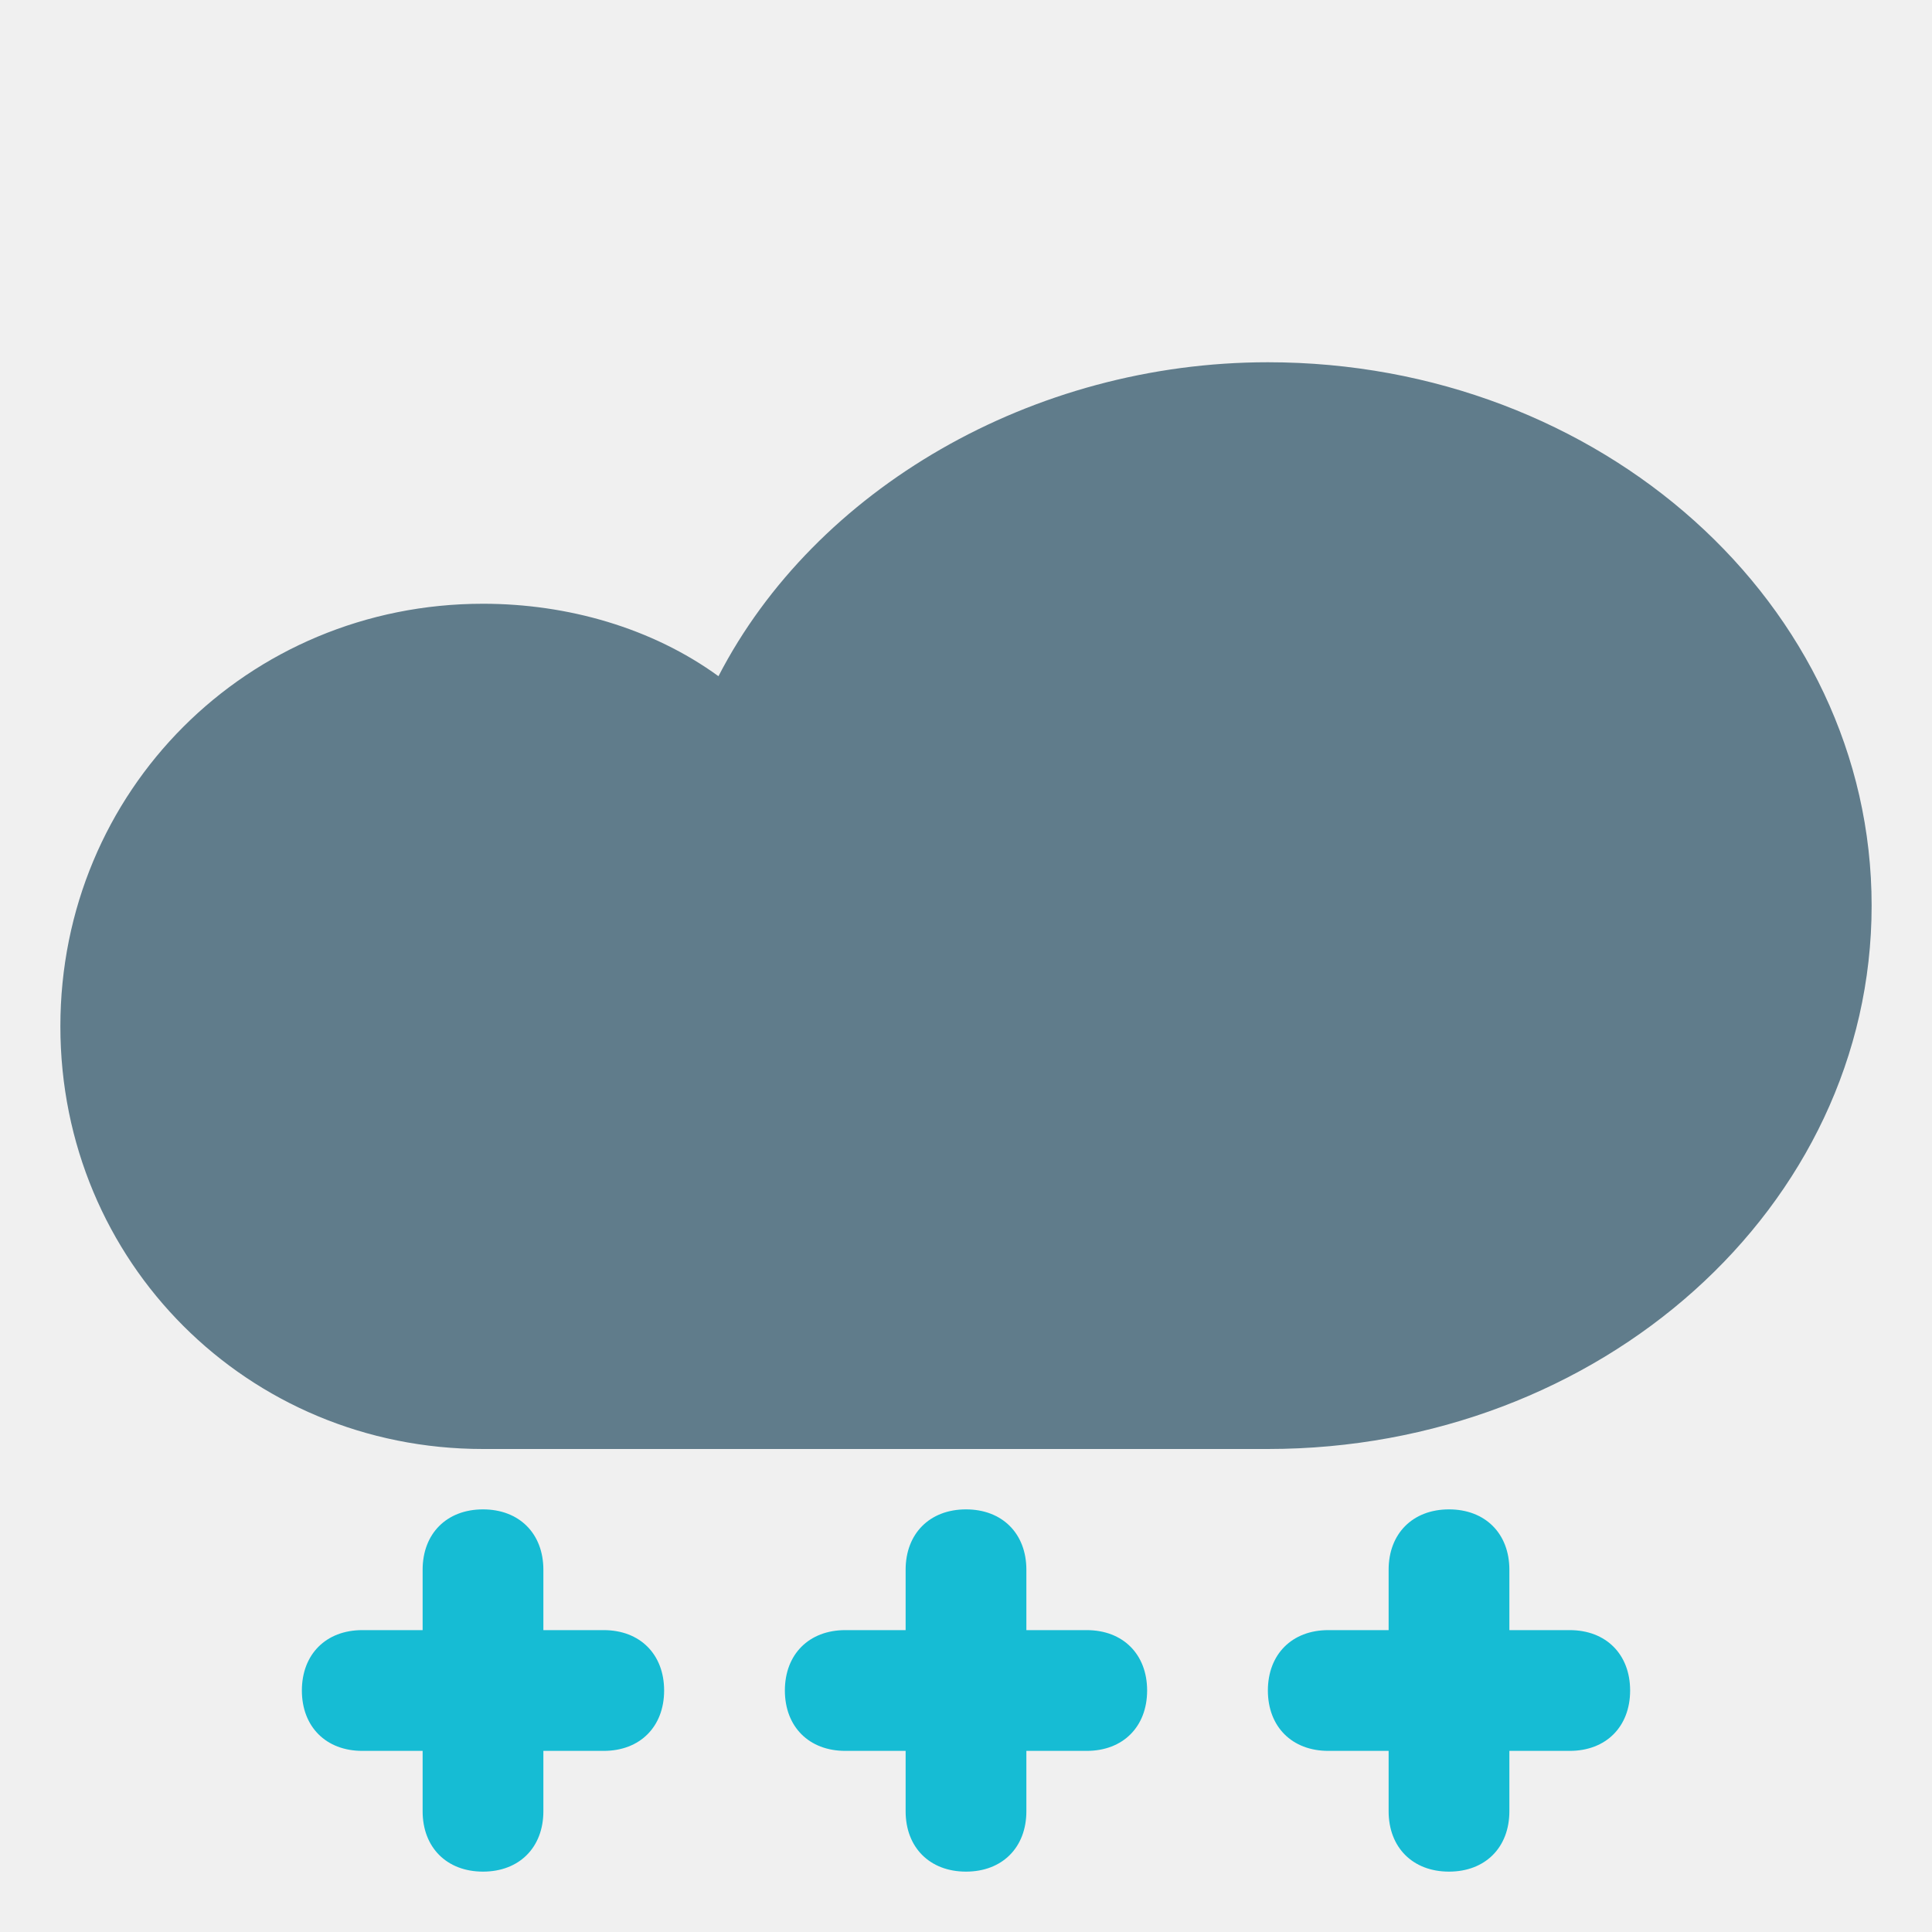
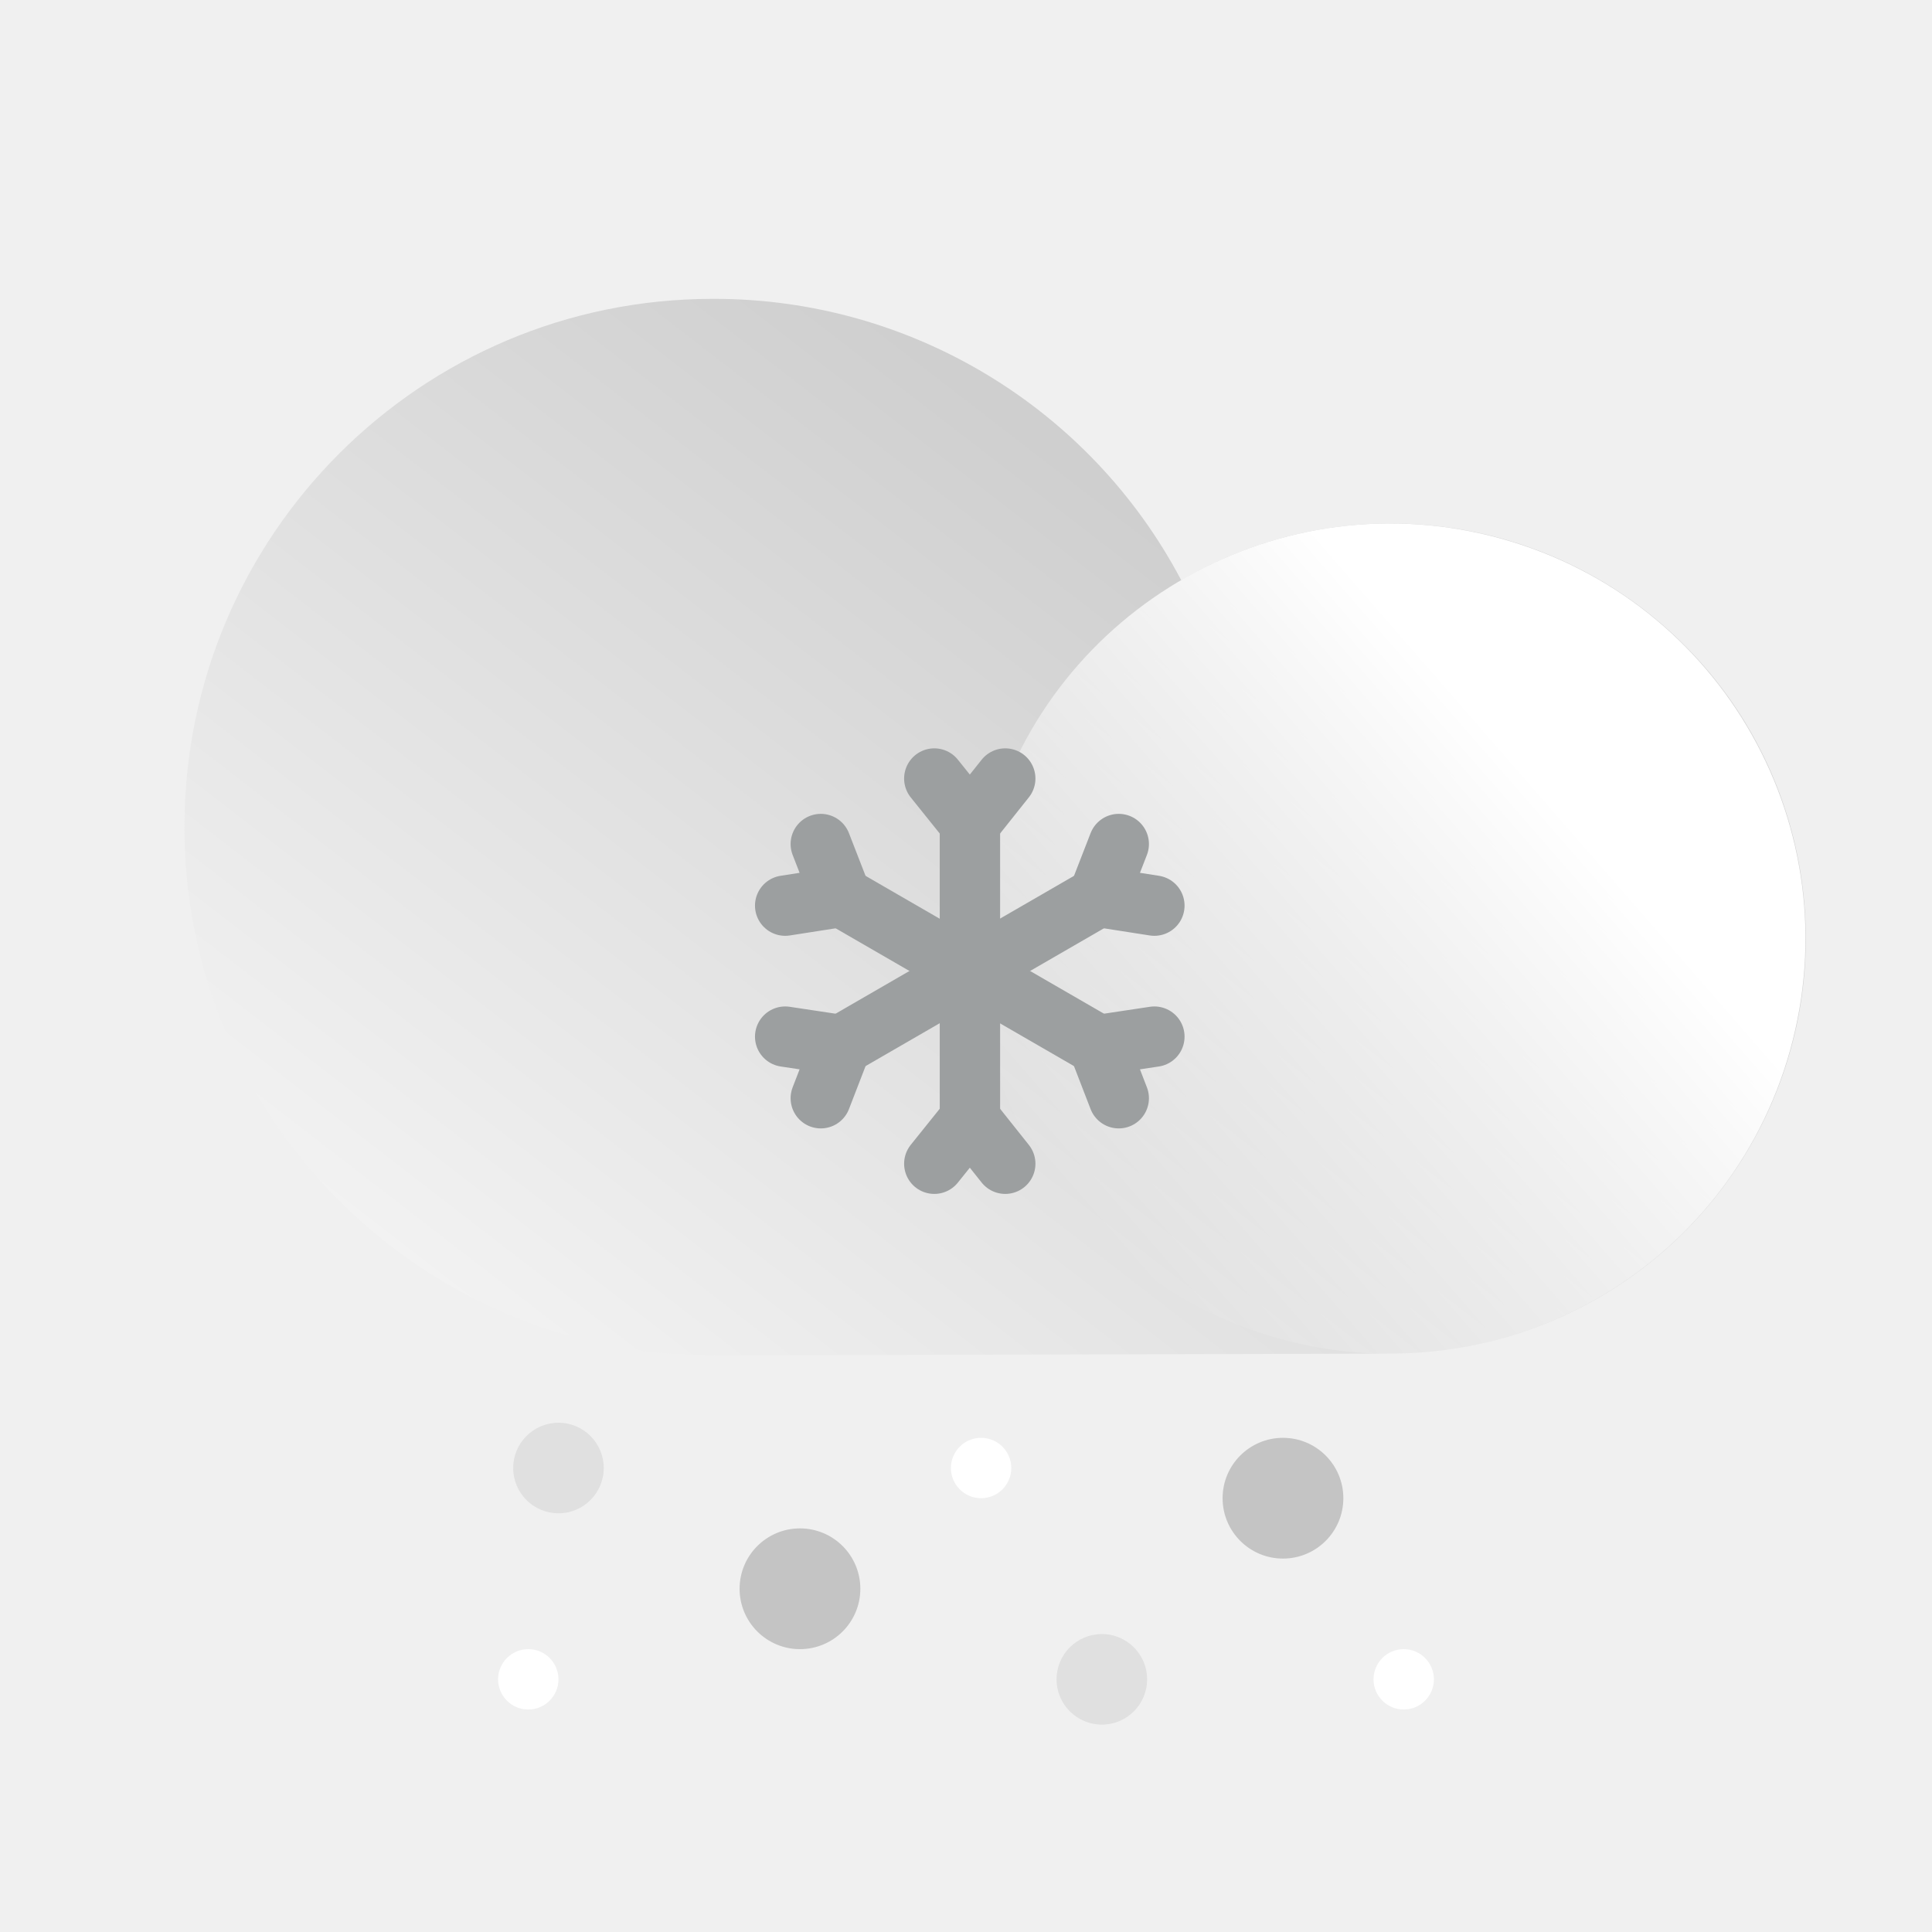
- <svg xmlns="http://www.w3.org/2000/svg" width="800px" height="800px" viewBox="0 0 32 32" enable-background="new 0 0 32 32" version="1.1" xml:space="preserve">
-   <g id="Layer_2" />
-   <g id="Layer_3" />
-   <g id="Layer_4" />
-   <g id="Layer_5" />
-   <g id="Layer_6" />
-   <g id="Layer_7" />
-   <g id="Layer_8" />
-   <g id="Layer_9" />
-   <g id="Layer_10" />
-   <g id="Layer_11" />
-   <g id="Layer_12" />
-   <g id="Layer_13" />
-   <g id="Layer_14" />
-   <g id="Layer_15" />
-   <g id="Layer_16" />
-   <g id="Layer_17" />
-   <g id="Layer_18" />
-   <g id="Layer_19" />
-   <g id="Layer_20" />
-   <g id="Layer_21" />
-   <g id="Layer_22" />
-   <g id="Layer_23">
-     <g>
-       <path d="M31,15c0,5-4.5,9-10,9H8c-3.9,0-7-3.1-7-7s3.1-7,7-7c1.4,0,2.8,0.4,3.9,1.2C13.5,8.1,17.1,6,21,6    C26.5,6,31,10,31,15z" fill="#607C8B" />
-     </g>
-     <g>
-       <path d="M18,27h-1v-1c0-0.6-0.4-1-1-1s-1,0.4-1,1v1h-1c-0.6,0-1,0.4-1,1s0.4,1,1,1h1v1c0,0.6,0.4,1,1,1s1-0.4,1-1    v-1h1c0.6,0,1-0.4,1-1S18.6,27,18,27z" fill="#16BCD4" />
-       <path d="M26,27h-1v-1c0-0.6-0.4-1-1-1s-1,0.4-1,1v1h-1c-0.6,0-1,0.4-1,1s0.4,1,1,1h1v1c0,0.6,0.4,1,1,1s1-0.4,1-1    v-1h1c0.6,0,1-0.4,1-1S26.6,27,26,27z" fill="#16BCD4" />
-       <path d="M10,27H9v-1c0-0.6-0.4-1-1-1s-1,0.4-1,1v1H6c-0.6,0-1,0.4-1,1s0.4,1,1,1h1v1c0,0.6,0.4,1,1,1s1-0.4,1-1v-1    h1c0.6,0,1-0.4,1-1S10.6,27,10,27z" fill="#16BCD4" />
-     </g>
-   </g>
-   <g id="Layer_24" />
-   <g id="Layer_25" />
-   <g id="Wearher" />
+ <svg xmlns="http://www.w3.org/2000/svg" data-name="Layer 1" id="Layer_1" viewBox="0 0 64 64">
+   <defs>
+     <style>.cls-1{fill:url(#linear-gradient);}.cls-2{fill:url(#linear-gradient-2);}.cls-3{fill:none;stroke:#9c9fa0;stroke-linecap:round;stroke-miterlimit:10;stroke-width:2px;}.cls-4{fill:#c4c4c4;}.cls-5{fill:#e0e0e0;}.cls-6{fill:#fff;}</style>
+     <linearGradient gradientTransform="matrix(-1, 0, 0, 1, 65.97, 0)" gradientUnits="userSpaceOnUse" id="linear-gradient" x1="46.72" x2="25.63" y1="46.39" y2="19.08">
+       <stop offset="0" stop-color="#f2f2f2" />
+       <stop offset="1" stop-color="#cfcfcf" />
+     </linearGradient>
+     <linearGradient gradientTransform="matrix(0, -1, -1, 0, 149.19, -17.25)" gradientUnits="userSpaceOnUse" id="linear-gradient-2" x1="-52.44" x2="-40.82" y1="96.91" y2="114.56">
+       <stop offset="0.02" stop-color="#fff" />
+       <stop offset="1" stop-color="#fff" stop-opacity="0" />
+     </linearGradient>
+   </defs>
+   <path class="cls-1" d="M23.66,9.9a17.49,17.49,0,0,1,15.47,9.32A13.75,13.75,0,1,1,46,44.84l-22.39.06a17.5,17.5,0,0,1,0-35Z" />
+   <circle class="cls-2" cx="46.05" cy="31.09" r="13.75" transform="translate(3.72 67.08) rotate(-74.39)" />
+   <line class="cls-3" x1="32.13" x2="32.13" y1="27.1" y2="37.23" />
+   <polyline class="cls-3" points="33.3 25.79 32.13 27.26 30.95 25.79" />
+   <polyline class="cls-3" points="30.95 38.55 32.13 37.08 33.3 38.55" />
+   <line class="cls-3" x1="36.51" x2="27.74" y1="29.63" y2="34.7" />
+   <polyline class="cls-3" points="38.24 30 36.38 29.71 37.06 27.96" />
+   <polyline class="cls-3" points="26.01 34.34 27.87 34.62 27.19 36.38" />
+   <line class="cls-3" x1="36.51" x2="27.74" y1="34.7" y2="29.63" />
+   <polyline class="cls-3" points="37.06 36.38 36.38 34.62 38.24 34.34" />
+   <polyline class="cls-3" points="27.19 27.96 27.87 29.71 26.01 30" />
+   <circle class="cls-4" cx="26.5" cy="52.63" r="2" />
+   <circle class="cls-5" cx="36.5" cy="55.63" r="1.5" />
+   <circle class="cls-5" cx="18.5" cy="48.63" r="1.5" />
+   <circle class="cls-6" cx="32.5" cy="48.63" r="1" />
+   <circle class="cls-6" cx="46.5" cy="55.63" r="1" />
+   <circle class="cls-6" cx="17.5" cy="55.63" r="1" />
+   <circle class="cls-4" cx="42.5" cy="49.63" r="2" />
</svg>
